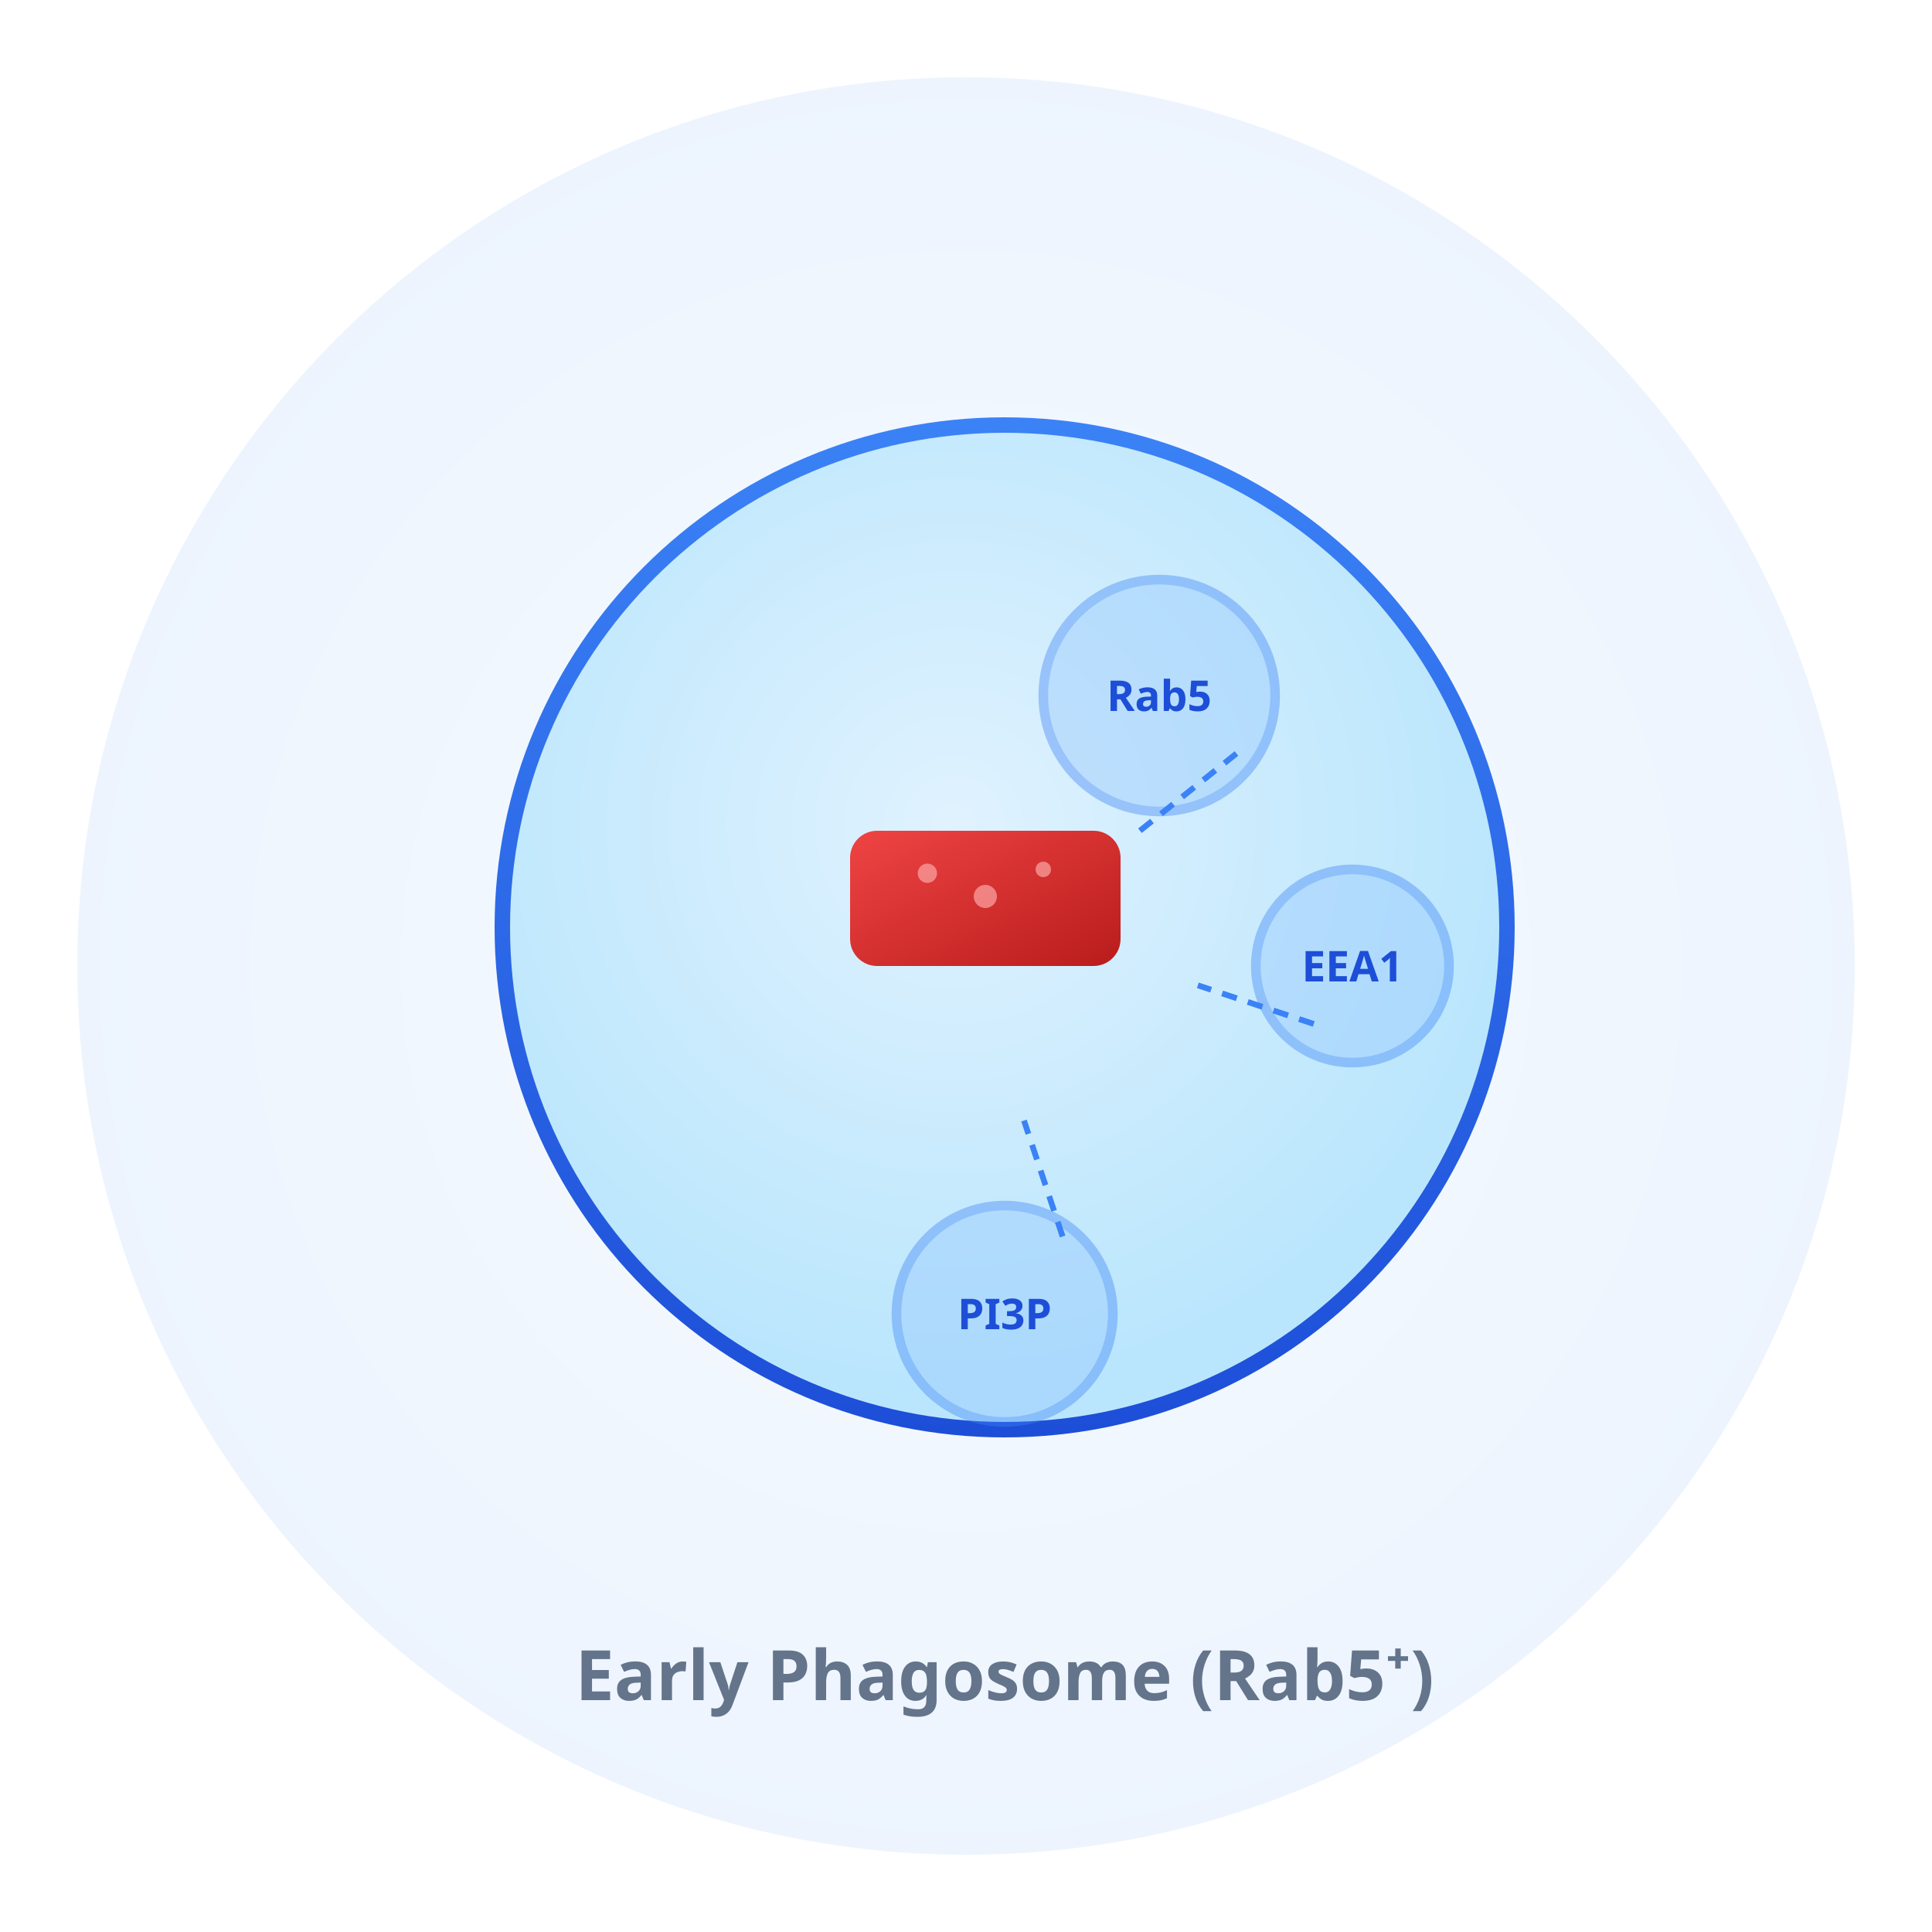
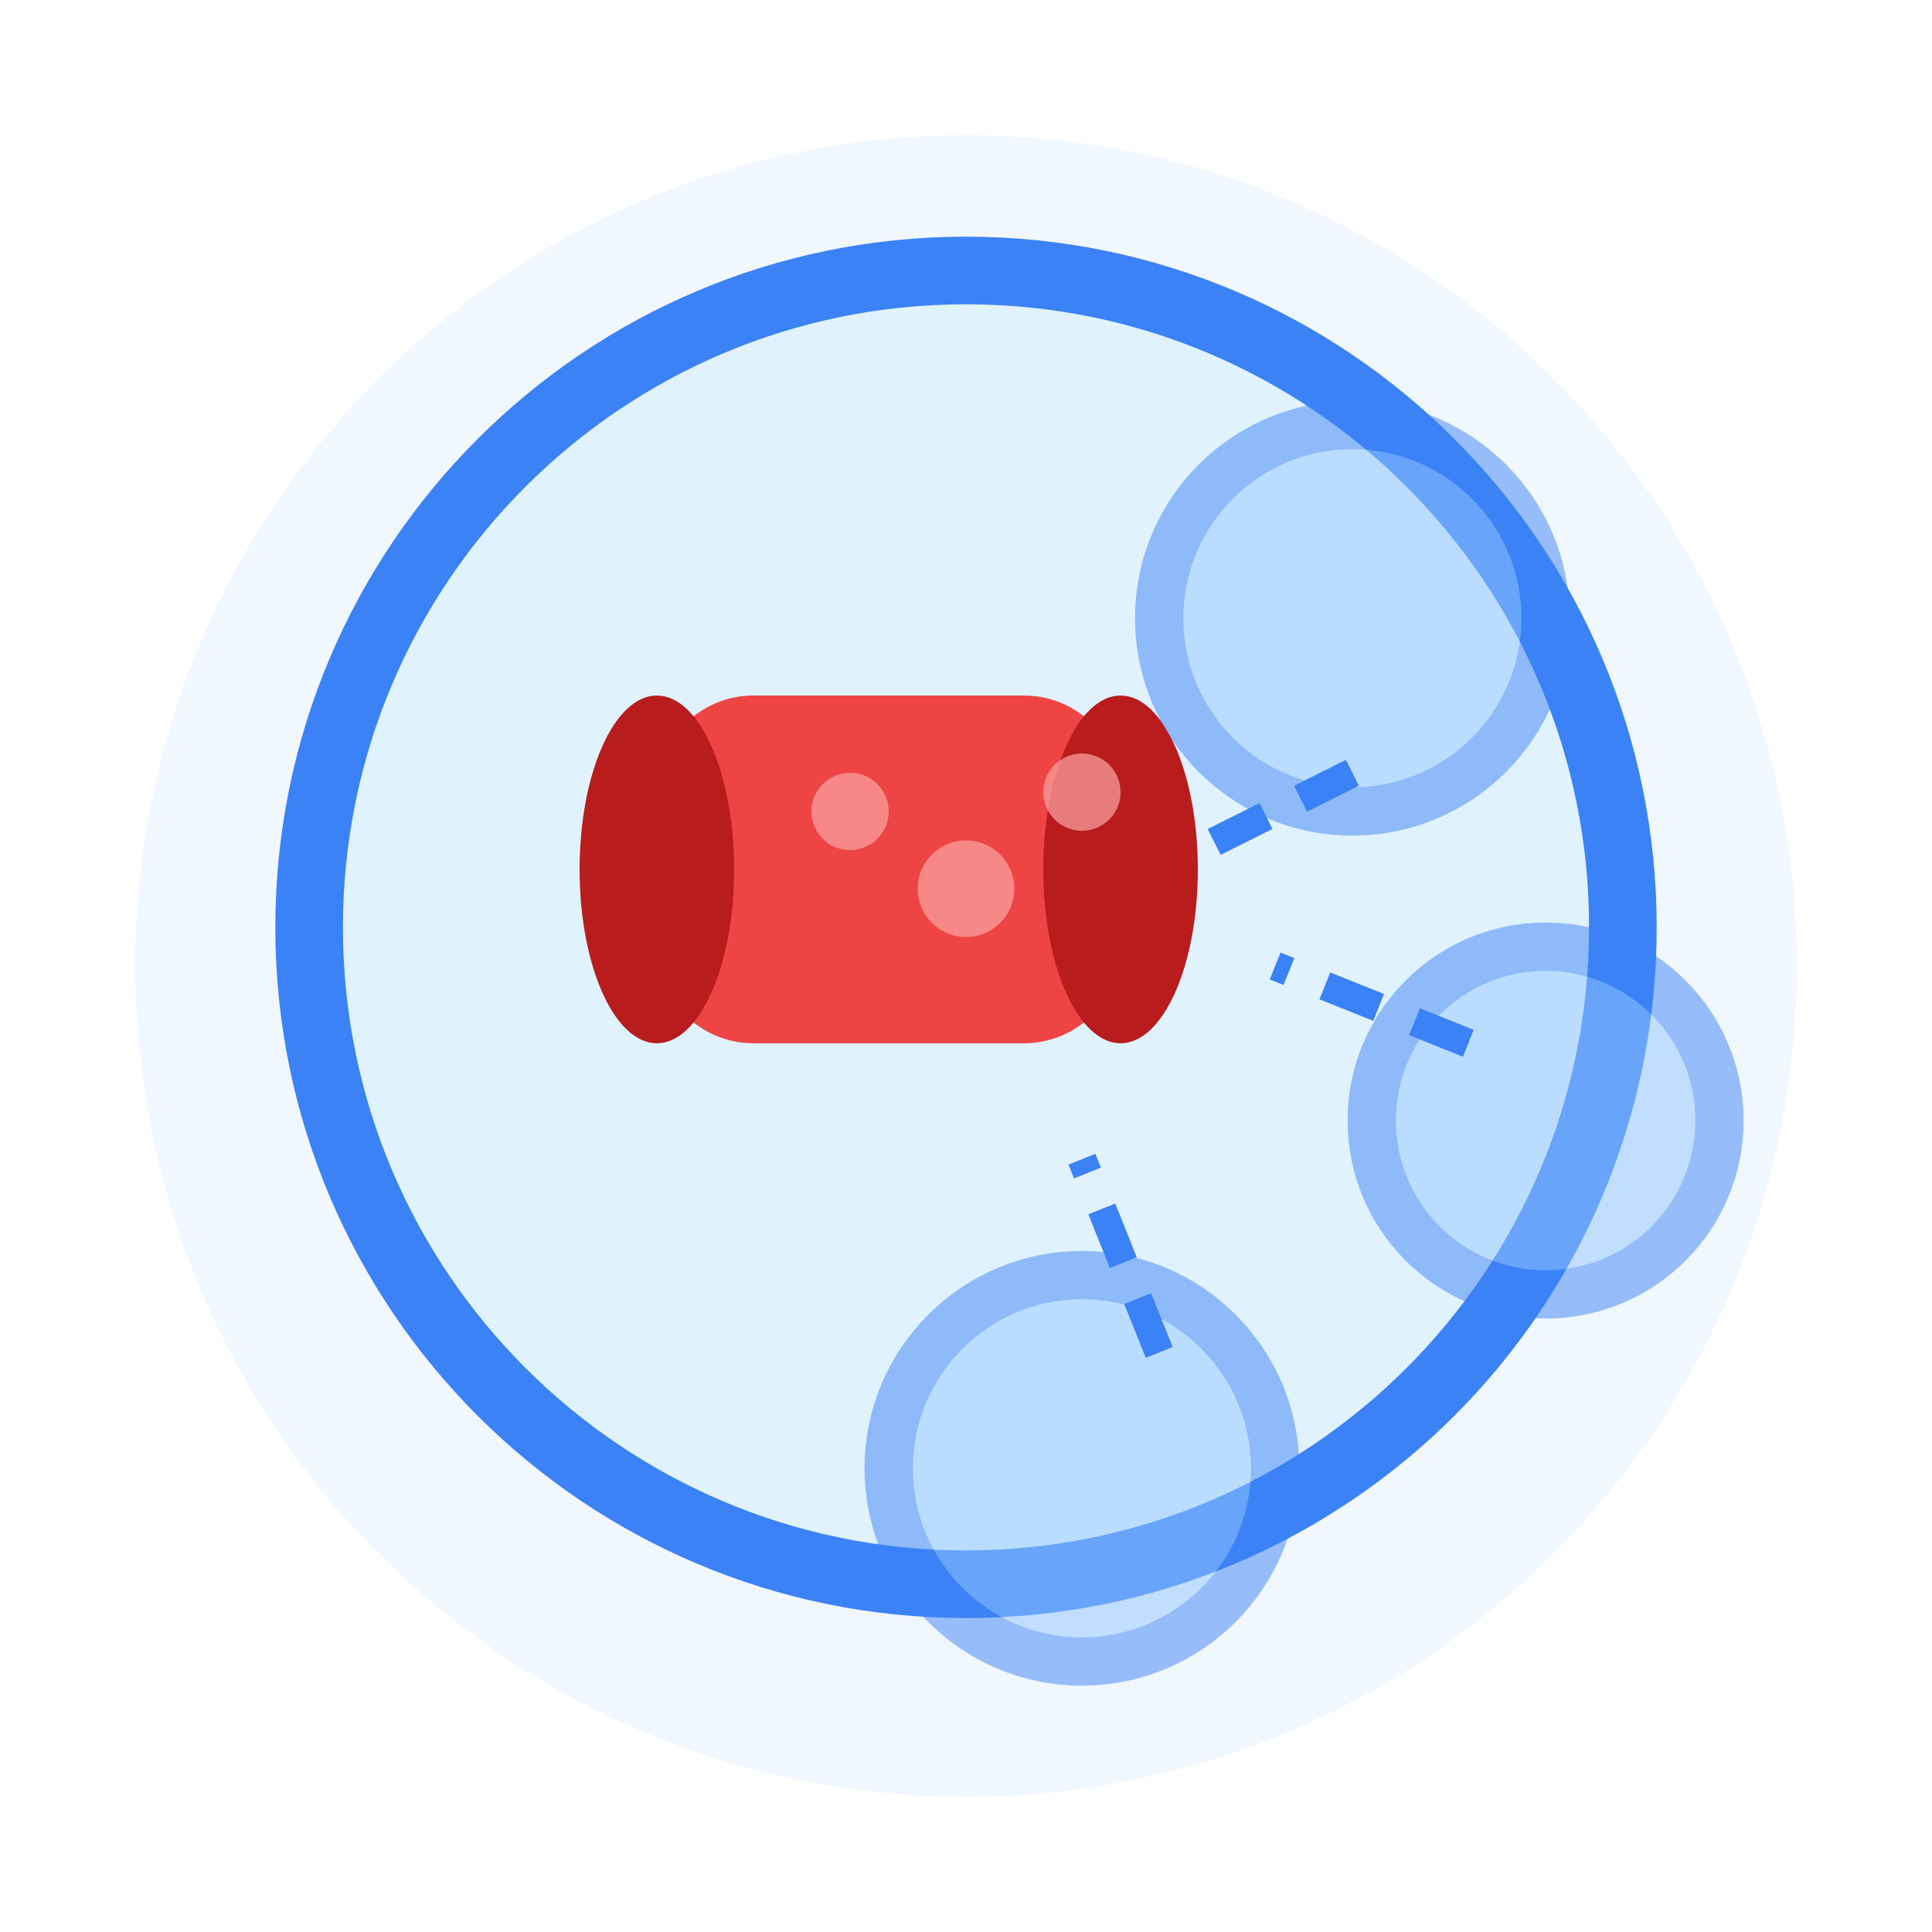
- <svg xmlns="http://www.w3.org/2000/svg" viewBox="0 0 500 500" fill="none">
-   <defs>
-     <radialGradient id="bg3" cx="50%" cy="50%" r="50%">
-       <stop offset="0%" stop-color="#eff6ff" />
-       <stop offset="100%" stop-color="#dbeafe" />
-     </radialGradient>
-     <radialGradient id="vac" cx="45%" cy="40%" r="55%">
-       <stop offset="0%" stop-color="#e0f2fe" />
-       <stop offset="100%" stop-color="#bae6fd" />
-     </radialGradient>
-     <linearGradient id="mem2" x1="0" y1="0" x2="0" y2="1">
-       <stop offset="0%" stop-color="#3b82f6" />
-       <stop offset="100%" stop-color="#1d4ed8" />
-     </linearGradient>
-     <linearGradient id="bac2" x1="0" y1="0" x2="1" y2="1">
-       <stop offset="0%" stop-color="#ef4444" />
-       <stop offset="100%" stop-color="#b91c1c" />
-     </linearGradient>
-   </defs>
-   <circle cx="250" cy="250" r="230" fill="url(#bg3)" opacity="0.5" />
-   <circle cx="260" cy="240" r="130" fill="url(#vac)" stroke="url(#mem2)" stroke-width="4" />
-   <rect x="220" y="215" width="70" height="35" rx="7" fill="url(#bac2)" />
-   <circle cx="220" cy="232" rx="10" ry="17" fill="#dc2626" />
-   <circle cx="290" cy="232" rx="10" ry="17" fill="#dc2626" />
-   <circle cx="240" cy="226" r="2.5" fill="#fca5a5" opacity="0.7" />
-   <circle cx="255" cy="232" r="3" fill="#fca5a5" opacity="0.7" />
-   <circle cx="270" cy="225" r="2" fill="#fca5a5" opacity="0.7" />
-   <circle cx="300" cy="180" r="30" fill="#93c5fd" opacity="0.4" stroke="#3b82f6" stroke-width="2.5" />
-   <text x="300" y="184" text-anchor="middle" font-family="system-ui,sans-serif" font-size="11" font-weight="700" fill="#1d4ed8">Rab5</text>
-   <circle cx="350" cy="250" r="25" fill="#93c5fd" opacity="0.4" stroke="#3b82f6" stroke-width="2.5" />
-   <text x="350" y="254" text-anchor="middle" font-family="system-ui,sans-serif" font-size="11" font-weight="700" fill="#1d4ed8">EEA1</text>
-   <circle cx="260" cy="340" r="28" fill="#93c5fd" opacity="0.4" stroke="#3b82f6" stroke-width="2.5" />
-   <text x="260" y="344" text-anchor="middle" font-family="system-ui,sans-serif" font-size="11" font-weight="700" fill="#1d4ed8">PI3P</text>
-   <line x1="320" y1="195" x2="295" y2="215" stroke="#3b82f6" stroke-width="1.5" stroke-dasharray="4 3" />
-   <line x1="340" y1="265" x2="310" y2="255" stroke="#3b82f6" stroke-width="1.5" stroke-dasharray="4 3" />
-   <line x1="275" y1="320" x2="265" y2="290" stroke="#3b82f6" stroke-width="1.5" stroke-dasharray="4 3" />
-   <text x="260" y="440" text-anchor="middle" font-family="system-ui,sans-serif" font-size="18" font-weight="600" fill="#64748b">Early Phagosome (Rab5⁺)</text>
+ <svg xmlns="http://www.w3.org/2000/svg" viewBox="0 0 100 100" fill="none">
+   <circle cx="50" cy="50" r="43" fill="#dbeafe" opacity="0.4" />
+   <circle cx="50" cy="48" r="34" fill="#e0f2fe" stroke="#3b82f6" stroke-width="3.5" />
+   <rect x="34" y="36" width="24" height="18" rx="5" fill="#ef4444" />
+   <ellipse cx="34" cy="45" rx="4" ry="9" fill="#b91c1c" />
+   <ellipse cx="58" cy="45" rx="4" ry="9" fill="#b91c1c" />
+   <circle cx="44" cy="42" r="2" fill="#fca5a5" opacity="0.7" />
+   <circle cx="50" cy="46" r="2.5" fill="#fca5a5" opacity="0.7" />
+   <circle cx="56" cy="41" r="2" fill="#fca5a5" opacity="0.7" />
+   <circle cx="70" cy="32" r="10" fill="#93c5fd" opacity="0.5" stroke="#3b82f6" stroke-width="2.5" />
+   <circle cx="80" cy="58" r="9" fill="#93c5fd" opacity="0.5" stroke="#3b82f6" stroke-width="2.5" />
+   <circle cx="56" cy="76" r="10" fill="#93c5fd" opacity="0.5" stroke="#3b82f6" stroke-width="2.5" />
+   <line x1="70" y1="40" x2="62" y2="44" stroke="#3b82f6" stroke-width="1.5" stroke-dasharray="3 2" />
+   <line x1="76" y1="54" x2="66" y2="50" stroke="#3b82f6" stroke-width="1.5" stroke-dasharray="3 2" />
+   <line x1="60" y1="70" x2="56" y2="60" stroke="#3b82f6" stroke-width="1.5" stroke-dasharray="3 2" />
</svg>
